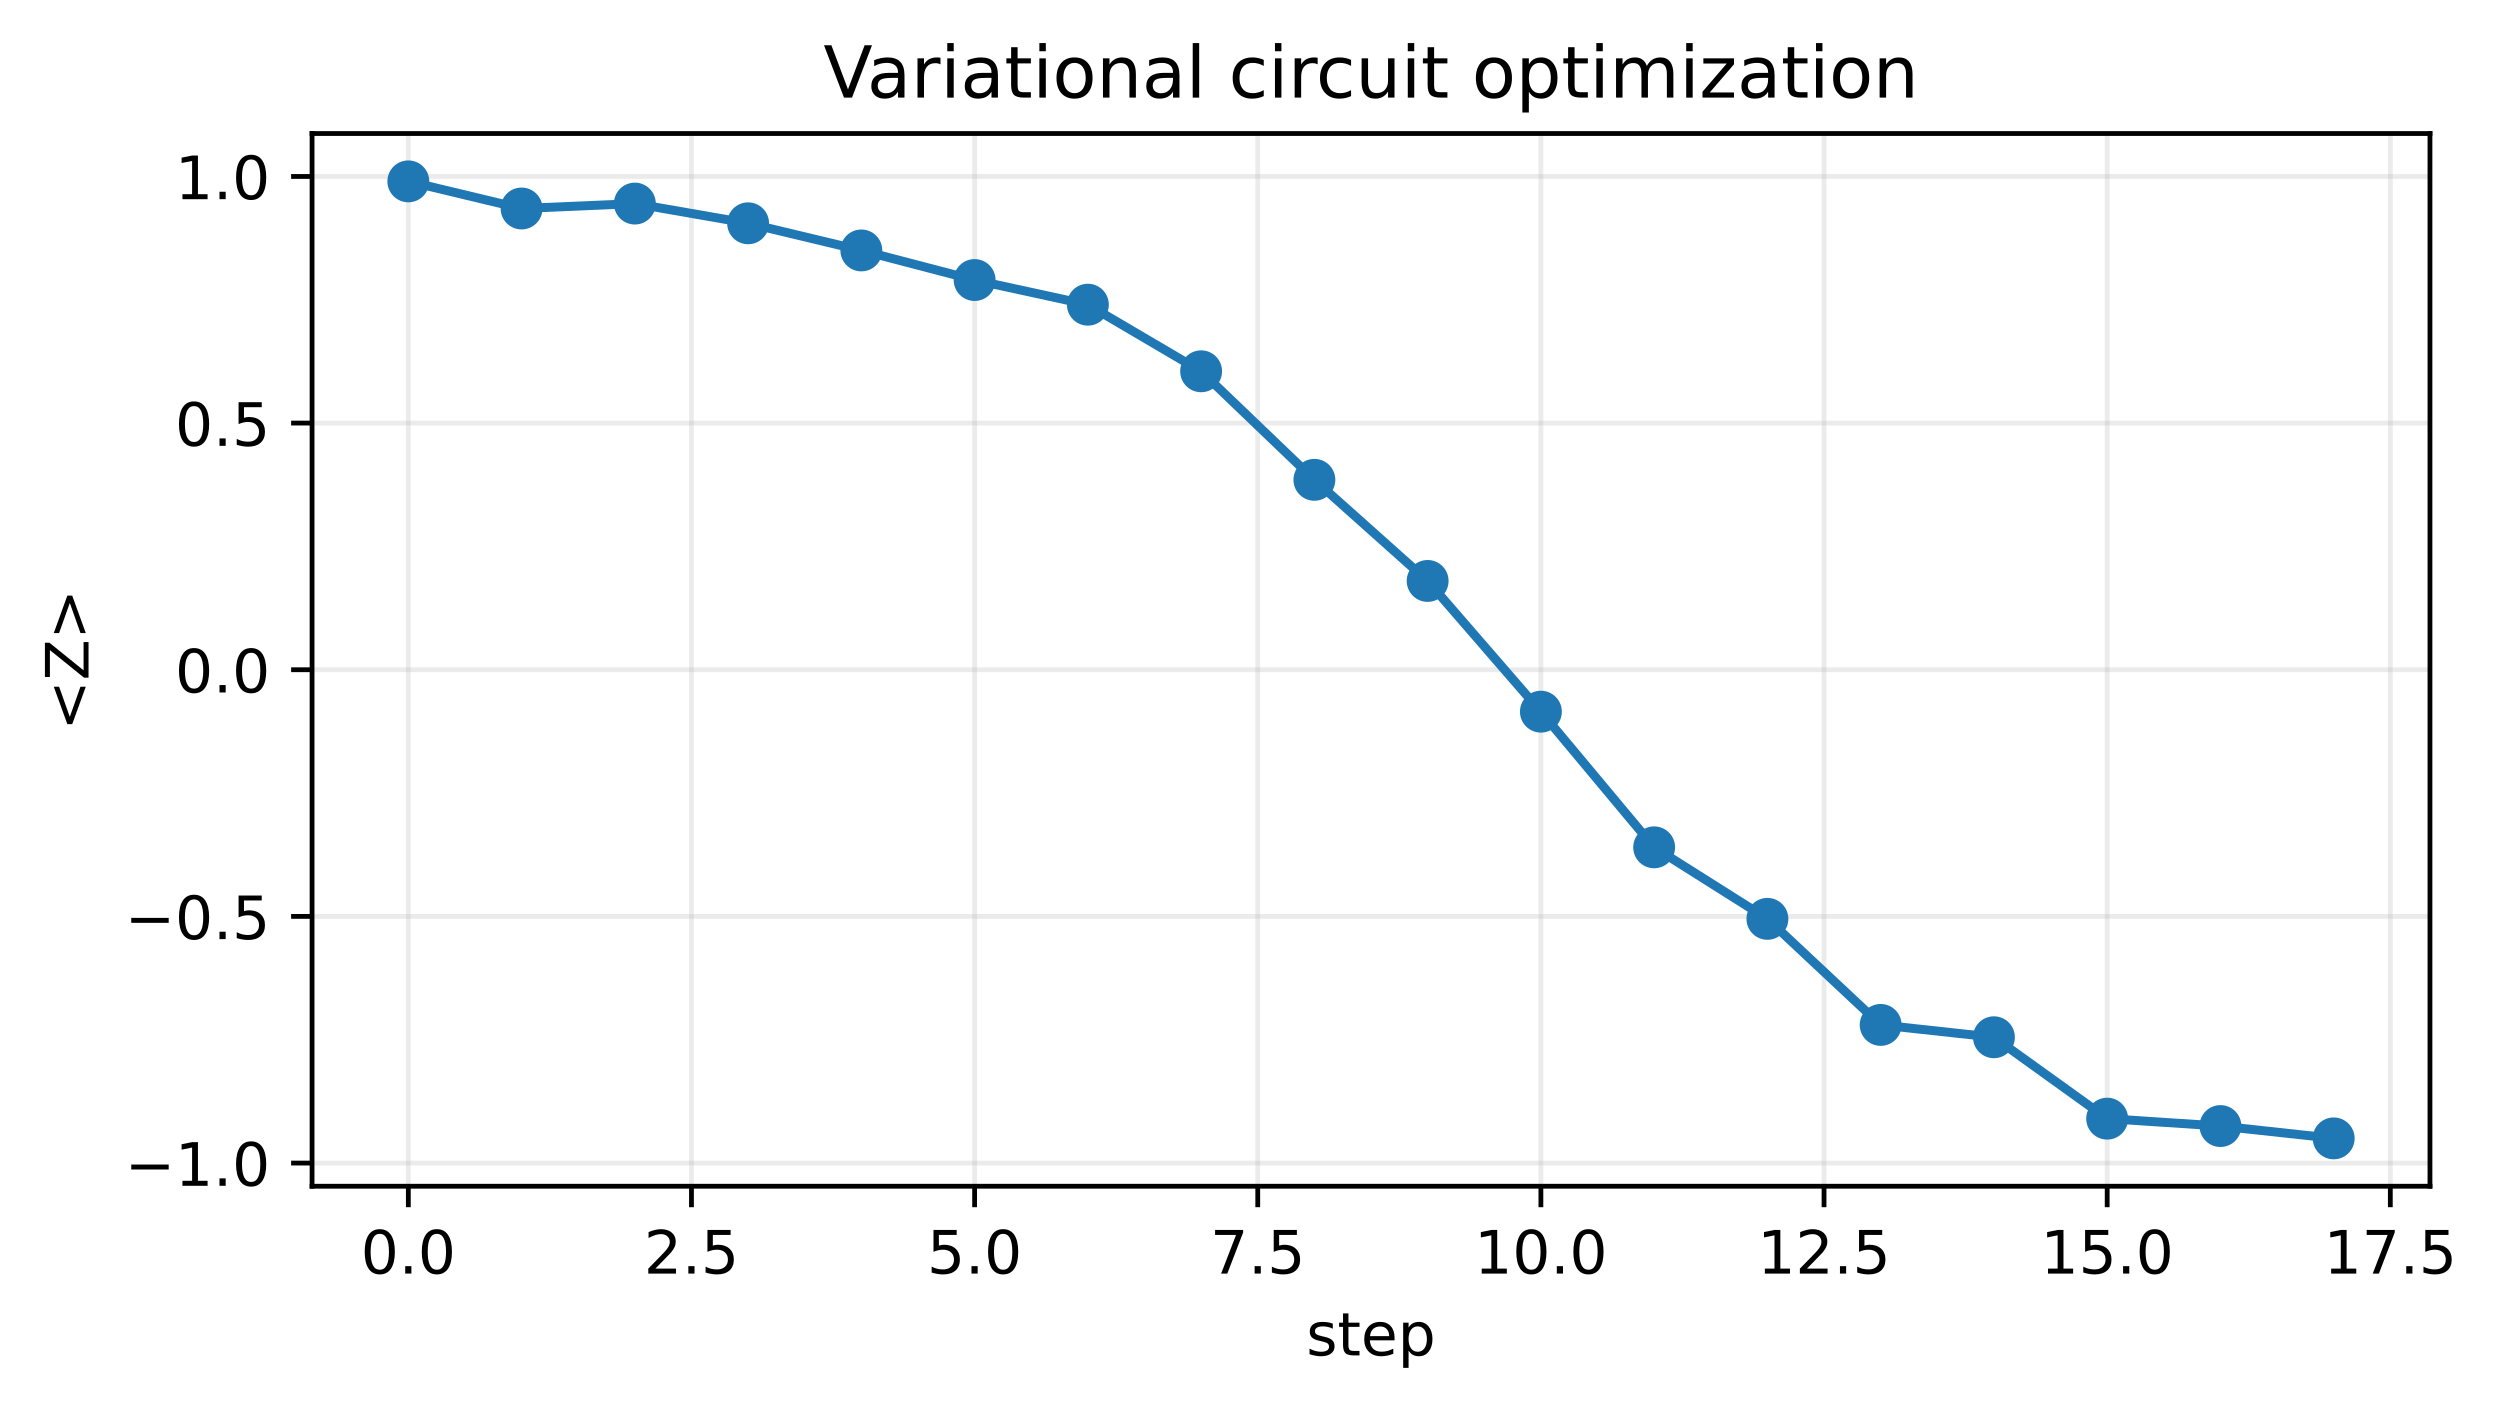
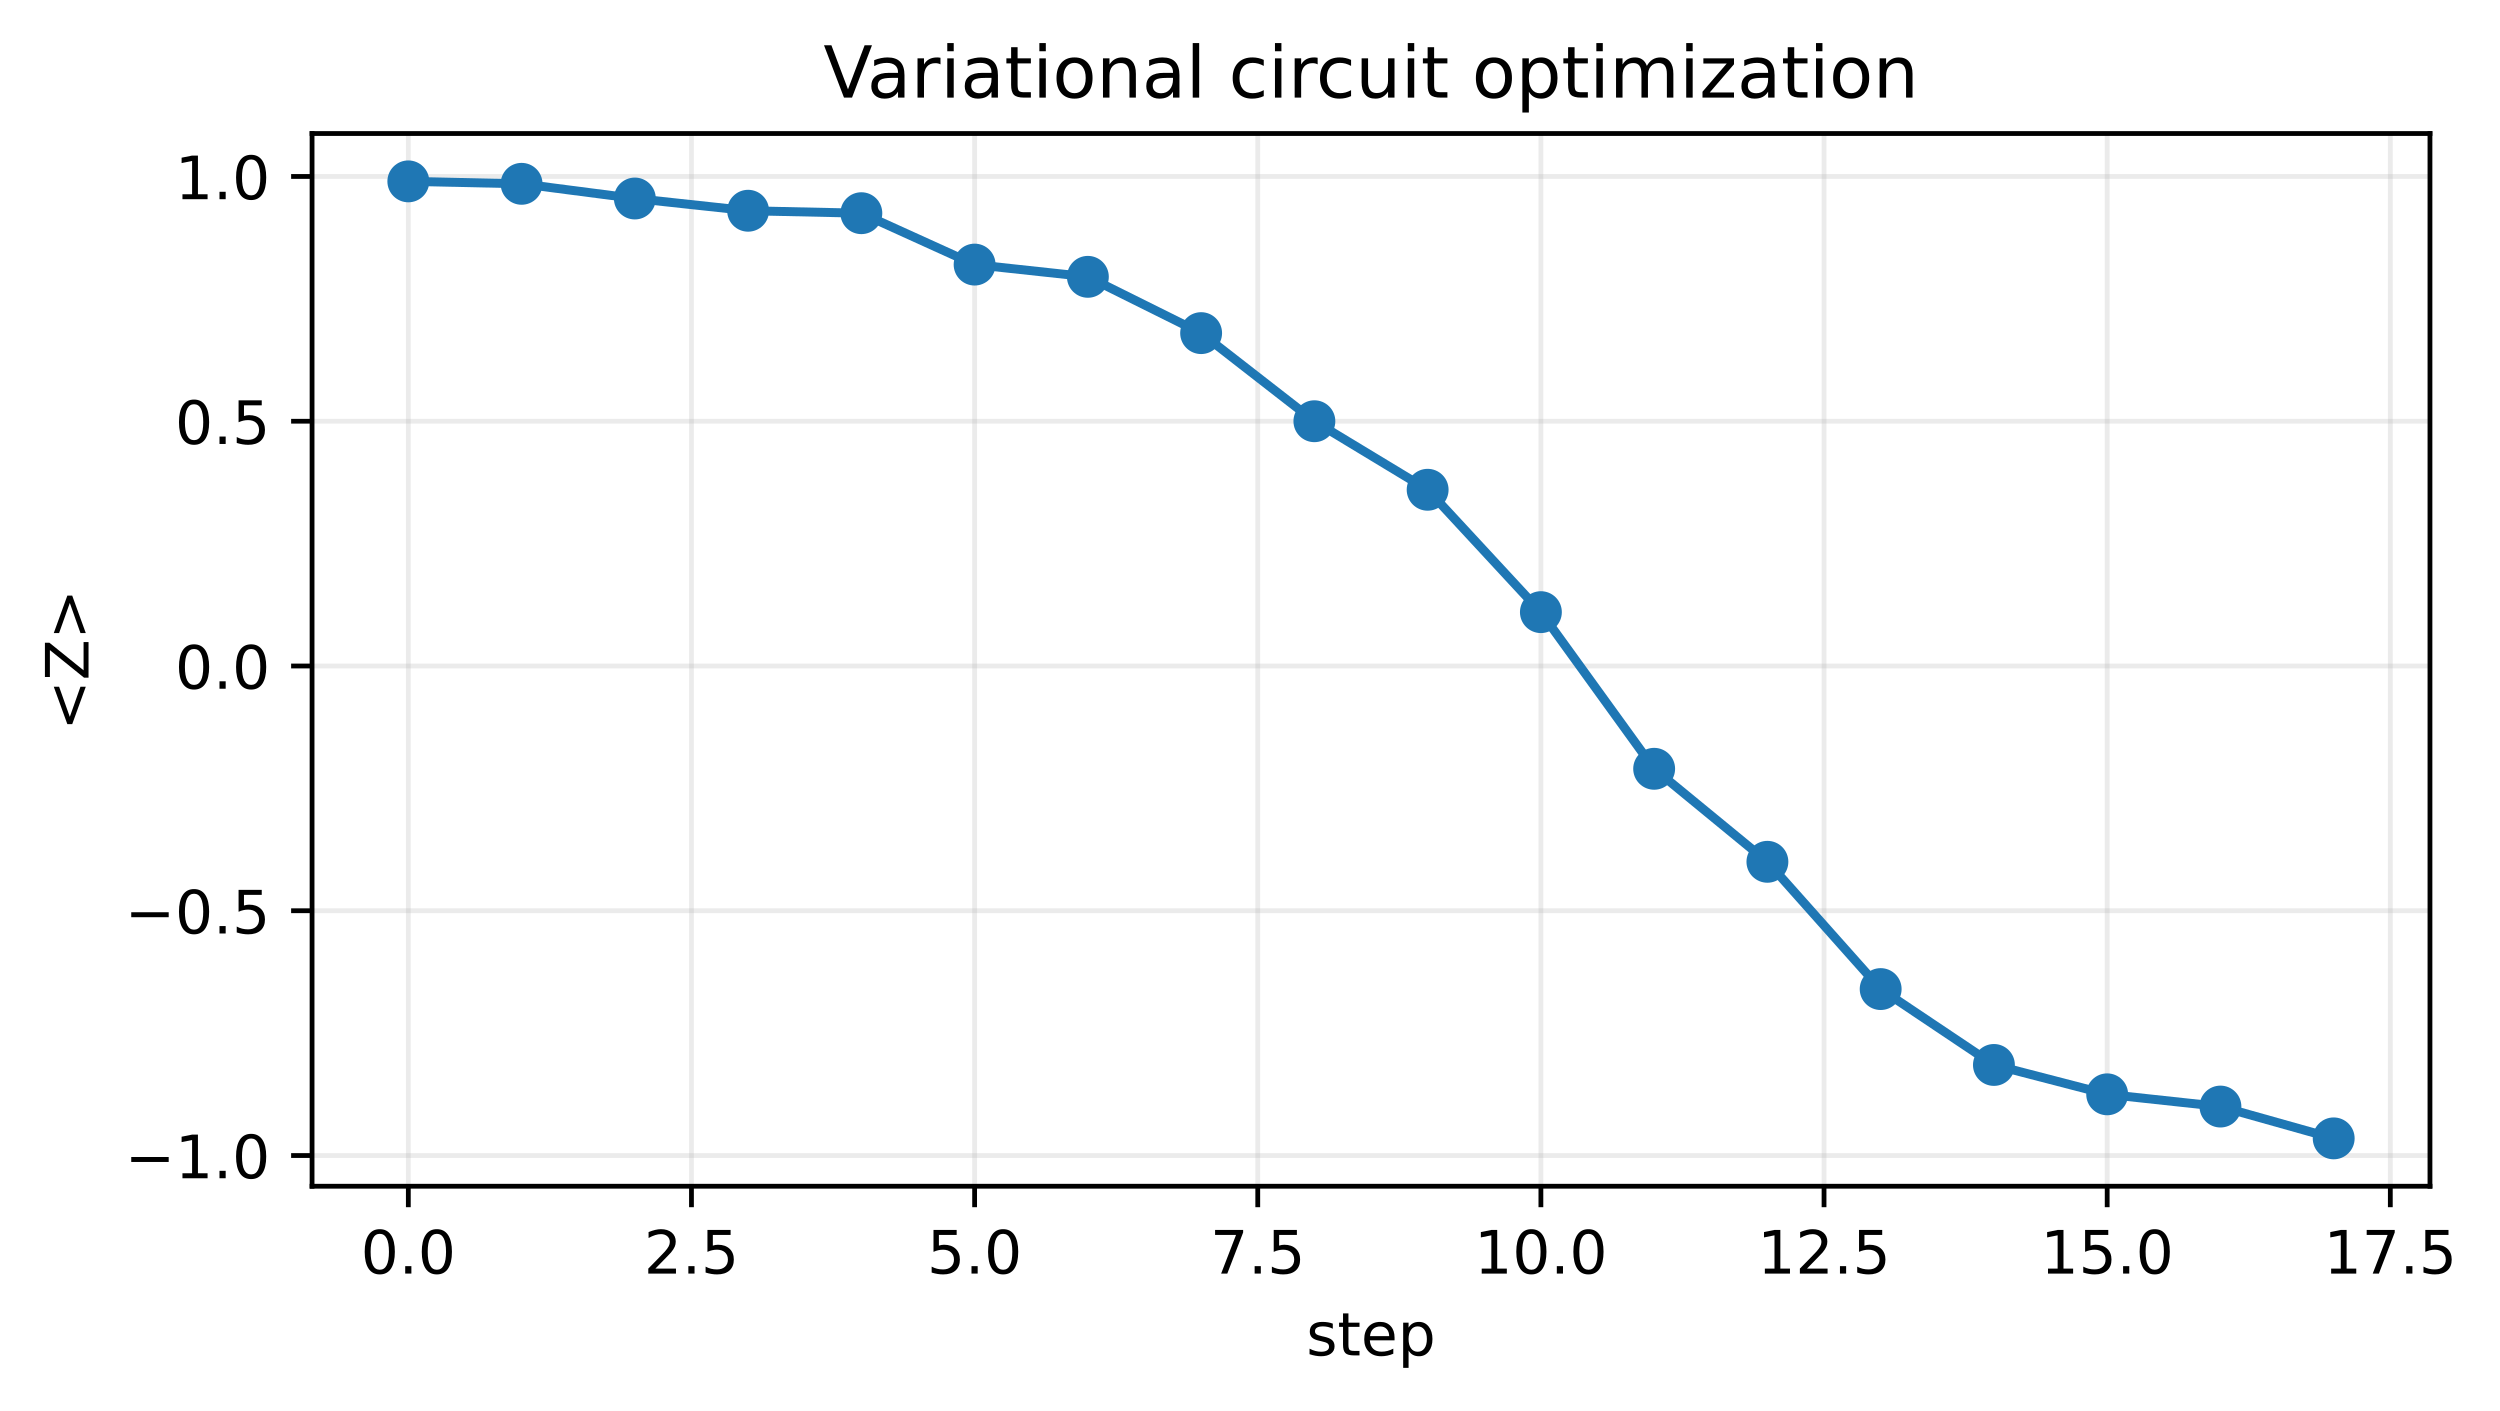
<svg xmlns="http://www.w3.org/2000/svg" xmlns:xlink="http://www.w3.org/1999/xlink" width="417.874pt" height="235.834pt" viewBox="0 0 417.874 235.834" version="1.1">
  <defs>
    <style type="text/css">*{stroke-linejoin: round; stroke-linecap: butt}</style>
  </defs>
  <g id="figure_1">
    <g id="patch_1">
      <path d="M 0 235.834  L 417.874 235.834  L 417.874 0  L 0 0  z " style="fill: #ffffff" />
    </g>
    <g id="axes_1">
      <g id="patch_2">
        <path d="M 52.161 198.278  L 406.167 198.278  L 406.167 22.318  L 52.161 22.318  z " style="fill: #ffffff" />
      </g>
      <g id="matplotlib.axis_1">
        <g id="xtick_1">
          <g id="line2d_1">
-             <path d="M 68.252 198.278  L 68.252 22.318  " clip-path="url(#pd8f374f9b0)" style="fill: none; stroke: #b0b0b0; stroke-opacity: 0.25; stroke-width: 0.8; stroke-linecap: square" />
+             <path d="M 68.252 198.278  L 68.252 22.318  " clip-path="url(#p382ce017f0)" style="fill: none; stroke: #b0b0b0; stroke-opacity: 0.25; stroke-width: 0.8; stroke-linecap: square" />
          </g>
          <g id="line2d_2">
            <defs>
-               <path id="m964ba7dc12" d="M 0 0  L 0 3.5  " style="stroke: #000000; stroke-width: 0.8" />
+               <path id="me79439e398" d="M 0 0  L 0 3.5  " style="stroke: #000000; stroke-width: 0.8" />
            </defs>
            <g>
-               <use xlink:href="#m964ba7dc12" x="68.252" y="198.278" style="stroke: #000000; stroke-width: 0.8" />
+               <use xlink:href="#me79439e398" x="68.252" y="198.278" style="stroke: #000000; stroke-width: 0.8" />
            </g>
          </g>
          <g id="text_1">
            <g transform="translate(60.30057 212.8766) scale(0.1 -0.1)">
              <defs>
                <path id="DejaVuSans-30" d="M 2034 4250  Q 1547 4250 1301 3770  Q 1056 3291 1056 2328  Q 1056 1369 1301 889  Q 1547 409 2034 409  Q 2525 409 2770 889  Q 3016 1369 3016 2328  Q 3016 3291 2770 3770  Q 2525 4250 2034 4250  z M 2034 4750  Q 2819 4750 3233 4129  Q 3647 3509 3647 2328  Q 3647 1150 3233 529  Q 2819 -91 2034 -91  Q 1250 -91 836 529  Q 422 1150 422 2328  Q 422 3509 836 4129  Q 1250 4750 2034 4750  z " transform="scale(0.015625)" />
                <path id="DejaVuSans-2e" d="M 684 794  L 1344 794  L 1344 0  L 684 0  L 684 794  z " transform="scale(0.015625)" />
              </defs>
              <use xlink:href="#DejaVuSans-30" />
              <use xlink:href="#DejaVuSans-2e" transform="translate(63.62305 0)" />
              <use xlink:href="#DejaVuSans-30" transform="translate(95.41016 0)" />
            </g>
          </g>
        </g>
        <g id="xtick_2">
          <g id="line2d_3">
-             <path d="M 115.579 198.278  L 115.579 22.318  " clip-path="url(#pd8f374f9b0)" style="fill: none; stroke: #b0b0b0; stroke-opacity: 0.25; stroke-width: 0.8; stroke-linecap: square" />
+             <path d="M 115.579 198.278  L 115.579 22.318  " clip-path="url(#p382ce017f0)" style="fill: none; stroke: #b0b0b0; stroke-opacity: 0.25; stroke-width: 0.8; stroke-linecap: square" />
          </g>
          <g id="line2d_4">
            <g>
-               <use xlink:href="#m964ba7dc12" x="115.579" y="198.278" style="stroke: #000000; stroke-width: 0.8" />
+               <use xlink:href="#me79439e398" x="115.579" y="198.278" style="stroke: #000000; stroke-width: 0.8" />
            </g>
          </g>
          <g id="text_2">
            <g transform="translate(107.6276 212.8766) scale(0.1 -0.1)">
              <defs>
                <path id="DejaVuSans-32" d="M 1228 531  L 3431 531  L 3431 0  L 469 0  L 469 531  Q 828 903 1448 1529  Q 2069 2156 2228 2338  Q 2531 2678 2651 2914  Q 2772 3150 2772 3378  Q 2772 3750 2511 3984  Q 2250 4219 1831 4219  Q 1534 4219 1204 4116  Q 875 4013 500 3803  L 500 4441  Q 881 4594 1212 4672  Q 1544 4750 1819 4750  Q 2544 4750 2975 4387  Q 3406 4025 3406 3419  Q 3406 3131 3298 2873  Q 3191 2616 2906 2266  Q 2828 2175 2409 1742  Q 1991 1309 1228 531  z " transform="scale(0.015625)" />
                <path id="DejaVuSans-35" d="M 691 4666  L 3169 4666  L 3169 4134  L 1269 4134  L 1269 2991  Q 1406 3038 1543 3061  Q 1681 3084 1819 3084  Q 2600 3084 3056 2656  Q 3513 2228 3513 1497  Q 3513 744 3044 326  Q 2575 -91 1722 -91  Q 1428 -91 1123 -41  Q 819 9 494 109  L 494 744  Q 775 591 1075 516  Q 1375 441 1709 441  Q 2250 441 2565 725  Q 2881 1009 2881 1497  Q 2881 1984 2565 2268  Q 2250 2553 1709 2553  Q 1456 2553 1204 2497  Q 953 2441 691 2322  L 691 4666  z " transform="scale(0.015625)" />
              </defs>
              <use xlink:href="#DejaVuSans-32" />
              <use xlink:href="#DejaVuSans-2e" transform="translate(63.62305 0)" />
              <use xlink:href="#DejaVuSans-35" transform="translate(95.41016 0)" />
            </g>
          </g>
        </g>
        <g id="xtick_3">
          <g id="line2d_5">
-             <path d="M 162.906 198.278  L 162.906 22.318  " clip-path="url(#pd8f374f9b0)" style="fill: none; stroke: #b0b0b0; stroke-opacity: 0.25; stroke-width: 0.8; stroke-linecap: square" />
+             <path d="M 162.906 198.278  L 162.906 22.318  " clip-path="url(#p382ce017f0)" style="fill: none; stroke: #b0b0b0; stroke-opacity: 0.25; stroke-width: 0.8; stroke-linecap: square" />
          </g>
          <g id="line2d_6">
            <g>
-               <use xlink:href="#m964ba7dc12" x="162.906" y="198.278" style="stroke: #000000; stroke-width: 0.8" />
+               <use xlink:href="#me79439e398" x="162.906" y="198.278" style="stroke: #000000; stroke-width: 0.8" />
            </g>
          </g>
          <g id="text_3">
            <g transform="translate(154.9547 212.8766) scale(0.1 -0.1)">
              <use xlink:href="#DejaVuSans-35" />
              <use xlink:href="#DejaVuSans-2e" transform="translate(63.62305 0)" />
              <use xlink:href="#DejaVuSans-30" transform="translate(95.41016 0)" />
            </g>
          </g>
        </g>
        <g id="xtick_4">
          <g id="line2d_7">
-             <path d="M 210.233 198.278  L 210.233 22.318  " clip-path="url(#pd8f374f9b0)" style="fill: none; stroke: #b0b0b0; stroke-opacity: 0.25; stroke-width: 0.8; stroke-linecap: square" />
+             <path d="M 210.233 198.278  L 210.233 22.318  " clip-path="url(#p382ce017f0)" style="fill: none; stroke: #b0b0b0; stroke-opacity: 0.25; stroke-width: 0.8; stroke-linecap: square" />
          </g>
          <g id="line2d_8">
            <g>
-               <use xlink:href="#m964ba7dc12" x="210.233" y="198.278" style="stroke: #000000; stroke-width: 0.8" />
+               <use xlink:href="#me79439e398" x="210.233" y="198.278" style="stroke: #000000; stroke-width: 0.8" />
            </g>
          </g>
          <g id="text_4">
            <g transform="translate(202.2817 212.8766) scale(0.1 -0.1)">
              <defs>
                <path id="DejaVuSans-37" d="M 525 4666  L 3525 4666  L 3525 4397  L 1831 0  L 1172 0  L 2766 4134  L 525 4134  L 525 4666  z " transform="scale(0.015625)" />
              </defs>
              <use xlink:href="#DejaVuSans-37" />
              <use xlink:href="#DejaVuSans-2e" transform="translate(63.62305 0)" />
              <use xlink:href="#DejaVuSans-35" transform="translate(95.41016 0)" />
            </g>
          </g>
        </g>
        <g id="xtick_5">
          <g id="line2d_9">
-             <path d="M 257.56 198.278  L 257.56 22.318  " clip-path="url(#pd8f374f9b0)" style="fill: none; stroke: #b0b0b0; stroke-opacity: 0.25; stroke-width: 0.8; stroke-linecap: square" />
+             <path d="M 257.56 198.278  L 257.56 22.318  " clip-path="url(#p382ce017f0)" style="fill: none; stroke: #b0b0b0; stroke-opacity: 0.25; stroke-width: 0.8; stroke-linecap: square" />
          </g>
          <g id="line2d_10">
            <g>
-               <use xlink:href="#m964ba7dc12" x="257.56" y="198.278" style="stroke: #000000; stroke-width: 0.8" />
+               <use xlink:href="#me79439e398" x="257.56" y="198.278" style="stroke: #000000; stroke-width: 0.8" />
            </g>
          </g>
          <g id="text_5">
            <g transform="translate(246.4275 212.8766) scale(0.1 -0.1)">
              <defs>
                <path id="DejaVuSans-31" d="M 794 531  L 1825 531  L 1825 4091  L 703 3866  L 703 4441  L 1819 4666  L 2450 4666  L 2450 531  L 3481 531  L 3481 0  L 794 0  L 794 531  z " transform="scale(0.015625)" />
              </defs>
              <use xlink:href="#DejaVuSans-31" />
              <use xlink:href="#DejaVuSans-30" transform="translate(63.62305 0)" />
              <use xlink:href="#DejaVuSans-2e" transform="translate(127.2461 0)" />
              <use xlink:href="#DejaVuSans-30" transform="translate(159.0332 0)" />
            </g>
          </g>
        </g>
        <g id="xtick_6">
          <g id="line2d_11">
-             <path d="M 304.887 198.278  L 304.887 22.318  " clip-path="url(#pd8f374f9b0)" style="fill: none; stroke: #b0b0b0; stroke-opacity: 0.25; stroke-width: 0.8; stroke-linecap: square" />
+             <path d="M 304.887 198.278  L 304.887 22.318  " clip-path="url(#p382ce017f0)" style="fill: none; stroke: #b0b0b0; stroke-opacity: 0.25; stroke-width: 0.8; stroke-linecap: square" />
          </g>
          <g id="line2d_12">
            <g>
-               <use xlink:href="#m964ba7dc12" x="304.887" y="198.278" style="stroke: #000000; stroke-width: 0.8" />
+               <use xlink:href="#me79439e398" x="304.887" y="198.278" style="stroke: #000000; stroke-width: 0.8" />
            </g>
          </g>
          <g id="text_6">
            <g transform="translate(293.7546 212.8766) scale(0.1 -0.1)">
              <use xlink:href="#DejaVuSans-31" />
              <use xlink:href="#DejaVuSans-32" transform="translate(63.62305 0)" />
              <use xlink:href="#DejaVuSans-2e" transform="translate(127.2461 0)" />
              <use xlink:href="#DejaVuSans-35" transform="translate(159.0332 0)" />
            </g>
          </g>
        </g>
        <g id="xtick_7">
          <g id="line2d_13">
-             <path d="M 352.214 198.278  L 352.214 22.318  " clip-path="url(#pd8f374f9b0)" style="fill: none; stroke: #b0b0b0; stroke-opacity: 0.25; stroke-width: 0.8; stroke-linecap: square" />
+             <path d="M 352.214 198.278  L 352.214 22.318  " clip-path="url(#p382ce017f0)" style="fill: none; stroke: #b0b0b0; stroke-opacity: 0.25; stroke-width: 0.8; stroke-linecap: square" />
          </g>
          <g id="line2d_14">
            <g>
-               <use xlink:href="#m964ba7dc12" x="352.214" y="198.278" style="stroke: #000000; stroke-width: 0.8" />
+               <use xlink:href="#me79439e398" x="352.214" y="198.278" style="stroke: #000000; stroke-width: 0.8" />
            </g>
          </g>
          <g id="text_7">
            <g transform="translate(341.0816 212.8766) scale(0.1 -0.1)">
              <use xlink:href="#DejaVuSans-31" />
              <use xlink:href="#DejaVuSans-35" transform="translate(63.62305 0)" />
              <use xlink:href="#DejaVuSans-2e" transform="translate(127.2461 0)" />
              <use xlink:href="#DejaVuSans-30" transform="translate(159.0332 0)" />
            </g>
          </g>
        </g>
        <g id="xtick_8">
          <g id="line2d_15">
-             <path d="M 399.541 198.278  L 399.541 22.318  " clip-path="url(#pd8f374f9b0)" style="fill: none; stroke: #b0b0b0; stroke-opacity: 0.25; stroke-width: 0.8; stroke-linecap: square" />
+             <path d="M 399.541 198.278  L 399.541 22.318  " clip-path="url(#p382ce017f0)" style="fill: none; stroke: #b0b0b0; stroke-opacity: 0.25; stroke-width: 0.8; stroke-linecap: square" />
          </g>
          <g id="line2d_16">
            <g>
-               <use xlink:href="#m964ba7dc12" x="399.541" y="198.278" style="stroke: #000000; stroke-width: 0.8" />
+               <use xlink:href="#me79439e398" x="399.541" y="198.278" style="stroke: #000000; stroke-width: 0.8" />
            </g>
          </g>
          <g id="text_8">
            <g transform="translate(388.4086 212.8766) scale(0.1 -0.1)">
              <use xlink:href="#DejaVuSans-31" />
              <use xlink:href="#DejaVuSans-37" transform="translate(63.62305 0)" />
              <use xlink:href="#DejaVuSans-2e" transform="translate(127.2461 0)" />
              <use xlink:href="#DejaVuSans-35" transform="translate(159.0332 0)" />
            </g>
          </g>
        </g>
        <g id="text_9">
          <g transform="translate(218.3485 226.5547) scale(0.1 -0.1)">
            <defs>
              <path id="DejaVuSans-73" d="M 2834 3397  L 2834 2853  Q 2591 2978 2328 3040  Q 2066 3103 1784 3103  Q 1356 3103 1142 2972  Q 928 2841 928 2578  Q 928 2378 1081 2264  Q 1234 2150 1697 2047  L 1894 2003  Q 2506 1872 2764 1633  Q 3022 1394 3022 966  Q 3022 478 2636 193  Q 2250 -91 1575 -91  Q 1294 -91 989 -36  Q 684 19 347 128  L 347 722  Q 666 556 975 473  Q 1284 391 1588 391  Q 1994 391 2212 530  Q 2431 669 2431 922  Q 2431 1156 2273 1281  Q 2116 1406 1581 1522  L 1381 1569  Q 847 1681 609 1914  Q 372 2147 372 2553  Q 372 3047 722 3315  Q 1072 3584 1716 3584  Q 2034 3584 2315 3537  Q 2597 3491 2834 3397  z " transform="scale(0.015625)" />
              <path id="DejaVuSans-74" d="M 1172 4494  L 1172 3500  L 2356 3500  L 2356 3053  L 1172 3053  L 1172 1153  Q 1172 725 1289 603  Q 1406 481 1766 481  L 2356 481  L 2356 0  L 1766 0  Q 1100 0 847 248  Q 594 497 594 1153  L 594 3053  L 172 3053  L 172 3500  L 594 3500  L 594 4494  L 1172 4494  z " transform="scale(0.015625)" />
              <path id="DejaVuSans-65" d="M 3597 1894  L 3597 1613  L 953 1613  Q 991 1019 1311 708  Q 1631 397 2203 397  Q 2534 397 2845 478  Q 3156 559 3463 722  L 3463 178  Q 3153 47 2828 -22  Q 2503 -91 2169 -91  Q 1331 -91 842 396  Q 353 884 353 1716  Q 353 2575 817 3079  Q 1281 3584 2069 3584  Q 2775 3584 3186 3129  Q 3597 2675 3597 1894  z M 3022 2063  Q 3016 2534 2758 2815  Q 2500 3097 2075 3097  Q 1594 3097 1305 2825  Q 1016 2553 972 2059  L 3022 2063  z " transform="scale(0.015625)" />
              <path id="DejaVuSans-70" d="M 1159 525  L 1159 -1331  L 581 -1331  L 581 3500  L 1159 3500  L 1159 2969  Q 1341 3281 1617 3432  Q 1894 3584 2278 3584  Q 2916 3584 3314 3078  Q 3713 2572 3713 1747  Q 3713 922 3314 415  Q 2916 -91 2278 -91  Q 1894 -91 1617 61  Q 1341 213 1159 525  z M 3116 1747  Q 3116 2381 2855 2742  Q 2594 3103 2138 3103  Q 1681 3103 1420 2742  Q 1159 2381 1159 1747  Q 1159 1113 1420 752  Q 1681 391 2138 391  Q 2594 391 2855 752  Q 3116 1113 3116 1747  z " transform="scale(0.015625)" />
            </defs>
            <use xlink:href="#DejaVuSans-73" />
            <use xlink:href="#DejaVuSans-74" transform="translate(52.09961 0)" />
            <use xlink:href="#DejaVuSans-65" transform="translate(91.30859 0)" />
            <use xlink:href="#DejaVuSans-70" transform="translate(152.832 0)" />
          </g>
        </g>
      </g>
      <g id="matplotlib.axis_2">
        <g id="ytick_1">
          <g id="line2d_17">
-             <path d="M 52.161 194.403  L 406.167 194.403  " clip-path="url(#pd8f374f9b0)" style="fill: none; stroke: #b0b0b0; stroke-opacity: 0.25; stroke-width: 0.8; stroke-linecap: square" />
+             <path d="M 52.161 193.144  L 406.167 193.144  " clip-path="url(#p382ce017f0)" style="fill: none; stroke: #b0b0b0; stroke-opacity: 0.25; stroke-width: 0.8; stroke-linecap: square" />
          </g>
          <g id="line2d_18">
            <defs>
-               <path id="m949a07eb91" d="M 0 0  L -3.5 0  " style="stroke: #000000; stroke-width: 0.8" />
+               <path id="mfaf2e403e3" d="M 0 0  L -3.5 0  " style="stroke: #000000; stroke-width: 0.8" />
            </defs>
            <g>
-               <use xlink:href="#m949a07eb91" x="52.161" y="194.403" style="stroke: #000000; stroke-width: 0.8" />
+               <use xlink:href="#mfaf2e403e3" x="52.161" y="193.144" style="stroke: #000000; stroke-width: 0.8" />
            </g>
          </g>
          <g id="text_10">
-             <g transform="translate(20.87813 198.2019) scale(0.1 -0.1)">
+             <g transform="translate(20.87813 196.943) scale(0.1 -0.1)">
              <defs>
                <path id="DejaVuSans-2212" d="M 678 2272  L 4684 2272  L 4684 1741  L 678 1741  L 678 2272  z " transform="scale(0.015625)" />
              </defs>
              <use xlink:href="#DejaVuSans-2212" />
              <use xlink:href="#DejaVuSans-31" transform="translate(83.78906 0)" />
              <use xlink:href="#DejaVuSans-2e" transform="translate(147.4121 0)" />
              <use xlink:href="#DejaVuSans-30" transform="translate(179.1992 0)" />
            </g>
          </g>
        </g>
        <g id="ytick_2">
          <g id="line2d_19">
-             <path d="M 52.161 153.175  L 406.167 153.175  " clip-path="url(#pd8f374f9b0)" style="fill: none; stroke: #b0b0b0; stroke-opacity: 0.25; stroke-width: 0.8; stroke-linecap: square" />
+             <path d="M 52.161 152.232  L 406.167 152.232  " clip-path="url(#p382ce017f0)" style="fill: none; stroke: #b0b0b0; stroke-opacity: 0.25; stroke-width: 0.8; stroke-linecap: square" />
          </g>
          <g id="line2d_20">
            <g>
-               <use xlink:href="#m949a07eb91" x="52.161" y="153.175" style="stroke: #000000; stroke-width: 0.8" />
+               <use xlink:href="#mfaf2e403e3" x="52.161" y="152.232" style="stroke: #000000; stroke-width: 0.8" />
            </g>
          </g>
          <g id="text_11">
-             <g transform="translate(20.87813 156.9742) scale(0.1 -0.1)">
+             <g transform="translate(20.87813 156.0315) scale(0.1 -0.1)">
              <use xlink:href="#DejaVuSans-2212" />
              <use xlink:href="#DejaVuSans-30" transform="translate(83.78906 0)" />
              <use xlink:href="#DejaVuSans-2e" transform="translate(147.4121 0)" />
              <use xlink:href="#DejaVuSans-35" transform="translate(179.1992 0)" />
            </g>
          </g>
        </g>
        <g id="ytick_3">
          <g id="line2d_21">
-             <path d="M 52.161 111.947  L 406.167 111.947  " clip-path="url(#pd8f374f9b0)" style="fill: none; stroke: #b0b0b0; stroke-opacity: 0.25; stroke-width: 0.8; stroke-linecap: square" />
+             <path d="M 52.161 111.321  L 406.167 111.321  " clip-path="url(#p382ce017f0)" style="fill: none; stroke: #b0b0b0; stroke-opacity: 0.25; stroke-width: 0.8; stroke-linecap: square" />
          </g>
          <g id="line2d_22">
            <g>
-               <use xlink:href="#m949a07eb91" x="52.161" y="111.947" style="stroke: #000000; stroke-width: 0.8" />
+               <use xlink:href="#mfaf2e403e3" x="52.161" y="111.321" style="stroke: #000000; stroke-width: 0.8" />
            </g>
          </g>
          <g id="text_12">
-             <g transform="translate(29.25781 115.7465) scale(0.1 -0.1)">
+             <g transform="translate(29.25781 115.1201) scale(0.1 -0.1)">
              <use xlink:href="#DejaVuSans-30" />
              <use xlink:href="#DejaVuSans-2e" transform="translate(63.62305 0)" />
              <use xlink:href="#DejaVuSans-30" transform="translate(95.41016 0)" />
            </g>
          </g>
        </g>
        <g id="ytick_4">
          <g id="line2d_23">
-             <path d="M 52.161 70.719  L 406.167 70.719  " clip-path="url(#pd8f374f9b0)" style="fill: none; stroke: #b0b0b0; stroke-opacity: 0.25; stroke-width: 0.8; stroke-linecap: square" />
+             <path d="M 52.161 70.409  L 406.167 70.409  " clip-path="url(#p382ce017f0)" style="fill: none; stroke: #b0b0b0; stroke-opacity: 0.25; stroke-width: 0.8; stroke-linecap: square" />
          </g>
          <g id="line2d_24">
            <g>
-               <use xlink:href="#m949a07eb91" x="52.161" y="70.719" style="stroke: #000000; stroke-width: 0.8" />
+               <use xlink:href="#mfaf2e403e3" x="52.161" y="70.409" style="stroke: #000000; stroke-width: 0.8" />
            </g>
          </g>
          <g id="text_13">
-             <g transform="translate(29.25781 74.51871) scale(0.1 -0.1)">
+             <g transform="translate(29.25781 74.20871) scale(0.1 -0.1)">
              <use xlink:href="#DejaVuSans-30" />
              <use xlink:href="#DejaVuSans-2e" transform="translate(63.62305 0)" />
              <use xlink:href="#DejaVuSans-35" transform="translate(95.41016 0)" />
            </g>
          </g>
        </g>
        <g id="ytick_5">
          <g id="line2d_25">
-             <path d="M 52.161 29.492  L 406.167 29.492  " clip-path="url(#pd8f374f9b0)" style="fill: none; stroke: #b0b0b0; stroke-opacity: 0.25; stroke-width: 0.8; stroke-linecap: square" />
+             <path d="M 52.161 29.498  L 406.167 29.498  " clip-path="url(#p382ce017f0)" style="fill: none; stroke: #b0b0b0; stroke-opacity: 0.25; stroke-width: 0.8; stroke-linecap: square" />
          </g>
          <g id="line2d_26">
            <g>
-               <use xlink:href="#m949a07eb91" x="52.161" y="29.492" style="stroke: #000000; stroke-width: 0.8" />
+               <use xlink:href="#mfaf2e403e3" x="52.161" y="29.498" style="stroke: #000000; stroke-width: 0.8" />
            </g>
          </g>
          <g id="text_14">
-             <g transform="translate(29.25781 33.29097) scale(0.1 -0.1)">
+             <g transform="translate(29.25781 33.2973) scale(0.1 -0.1)">
              <use xlink:href="#DejaVuSans-31" />
              <use xlink:href="#DejaVuSans-2e" transform="translate(63.62305 0)" />
              <use xlink:href="#DejaVuSans-30" transform="translate(95.41016 0)" />
            </g>
          </g>
        </g>
        <g id="text_15">
          <g transform="translate(14.79844 122.1028) rotate(-90) scale(0.1 -0.1)">
            <defs>
              <path id="DejaVuSans-3c" d="M 4684 3150  L 1459 2003  L 4684 863  L 4684 294  L 678 1747  L 678 2266  L 4684 3719  L 4684 3150  z " transform="scale(0.015625)" />
              <path id="DejaVuSans-5a" d="M 359 4666  L 4025 4666  L 4025 4184  L 1075 531  L 4097 531  L 4097 0  L 288 0  L 288 481  L 3238 4134  L 359 4134  L 359 4666  z " transform="scale(0.015625)" />
              <path id="DejaVuSans-3e" d="M 678 3150  L 678 3719  L 4684 2266  L 4684 1747  L 678 294  L 678 863  L 3897 2003  L 678 3150  z " transform="scale(0.015625)" />
            </defs>
            <use xlink:href="#DejaVuSans-3c" />
            <use xlink:href="#DejaVuSans-5a" transform="translate(83.78906 0)" />
            <use xlink:href="#DejaVuSans-3e" transform="translate(152.2949 0)" />
          </g>
        </g>
      </g>
      <g id="line2d_27">
-         <path d="M 68.252 30.316  L 87.183 34.851  L 106.114 34.027  L 125.045 37.325  L 143.975 41.86  L 162.906 46.807  L 181.837 50.93  L 200.768 62.062  L 219.699 80.202  L 238.63 97.105  L 257.56 118.956  L 276.491 141.631  L 295.422 153.587  L 314.353 171.315  L 333.284 173.377  L 352.214 186.982  L 371.145 188.219  L 390.076 190.28  " clip-path="url(#pd8f374f9b0)" style="fill: none; stroke: #1f77b4; stroke-width: 1.5; stroke-linecap: square" />
+         <path d="M 68.252 30.316  L 87.183 30.725  L 106.114 33.18  L 125.045 35.226  L 143.975 35.635  L 162.906 44.226  L 181.837 46.272  L 200.768 55.681  L 219.699 70.409  L 238.63 81.865  L 257.56 102.32  L 276.491 128.504  L 295.422 144.05  L 314.353 165.324  L 333.284 178.007  L 352.214 182.916  L 371.145 184.961  L 390.076 190.28  " clip-path="url(#p382ce017f0)" style="fill: none; stroke: #1f77b4; stroke-width: 1.5; stroke-linecap: square" />
        <defs>
-           <path id="mef55c3395b" d="M 0 3  C 0.796 3 1.559 2.684 2.121 2.121  C 2.684 1.559 3 0.796 3 0  C 3 -0.796 2.684 -1.559 2.121 -2.121  C 1.559 -2.684 0.796 -3 0 -3  C -0.796 -3 -1.559 -2.684 -2.121 -2.121  C -2.684 -1.559 -3 -0.796 -3 0  C -3 0.796 -2.684 1.559 -2.121 2.121  C -1.559 2.684 -0.796 3 0 3  z " style="stroke: #1f77b4" />
+           <path id="m052b078d9e" d="M 0 3  C 0.796 3 1.559 2.684 2.121 2.121  C 2.684 1.559 3 0.796 3 0  C 3 -0.796 2.684 -1.559 2.121 -2.121  C 1.559 -2.684 0.796 -3 0 -3  C -0.796 -3 -1.559 -2.684 -2.121 -2.121  C -2.684 -1.559 -3 -0.796 -3 0  C -3 0.796 -2.684 1.559 -2.121 2.121  C -1.559 2.684 -0.796 3 0 3  z " style="stroke: #1f77b4" />
        </defs>
-         <g clip-path="url(#pd8f374f9b0)">
-           <use xlink:href="#mef55c3395b" x="68.252" y="30.316" style="fill: #1f77b4; stroke: #1f77b4" />
-           <use xlink:href="#mef55c3395b" x="87.183" y="34.851" style="fill: #1f77b4; stroke: #1f77b4" />
-           <use xlink:href="#mef55c3395b" x="106.114" y="34.027" style="fill: #1f77b4; stroke: #1f77b4" />
-           <use xlink:href="#mef55c3395b" x="125.045" y="37.325" style="fill: #1f77b4; stroke: #1f77b4" />
-           <use xlink:href="#mef55c3395b" x="143.975" y="41.86" style="fill: #1f77b4; stroke: #1f77b4" />
-           <use xlink:href="#mef55c3395b" x="162.906" y="46.807" style="fill: #1f77b4; stroke: #1f77b4" />
-           <use xlink:href="#mef55c3395b" x="181.837" y="50.93" style="fill: #1f77b4; stroke: #1f77b4" />
-           <use xlink:href="#mef55c3395b" x="200.768" y="62.062" style="fill: #1f77b4; stroke: #1f77b4" />
-           <use xlink:href="#mef55c3395b" x="219.699" y="80.202" style="fill: #1f77b4; stroke: #1f77b4" />
-           <use xlink:href="#mef55c3395b" x="238.63" y="97.105" style="fill: #1f77b4; stroke: #1f77b4" />
-           <use xlink:href="#mef55c3395b" x="257.56" y="118.956" style="fill: #1f77b4; stroke: #1f77b4" />
-           <use xlink:href="#mef55c3395b" x="276.491" y="141.631" style="fill: #1f77b4; stroke: #1f77b4" />
-           <use xlink:href="#mef55c3395b" x="295.422" y="153.587" style="fill: #1f77b4; stroke: #1f77b4" />
-           <use xlink:href="#mef55c3395b" x="314.353" y="171.315" style="fill: #1f77b4; stroke: #1f77b4" />
-           <use xlink:href="#mef55c3395b" x="333.284" y="173.377" style="fill: #1f77b4; stroke: #1f77b4" />
-           <use xlink:href="#mef55c3395b" x="352.214" y="186.982" style="fill: #1f77b4; stroke: #1f77b4" />
-           <use xlink:href="#mef55c3395b" x="371.145" y="188.219" style="fill: #1f77b4; stroke: #1f77b4" />
-           <use xlink:href="#mef55c3395b" x="390.076" y="190.28" style="fill: #1f77b4; stroke: #1f77b4" />
+         <g clip-path="url(#p382ce017f0)">
+           <use xlink:href="#m052b078d9e" x="68.252" y="30.316" style="fill: #1f77b4; stroke: #1f77b4" />
+           <use xlink:href="#m052b078d9e" x="87.183" y="30.725" style="fill: #1f77b4; stroke: #1f77b4" />
+           <use xlink:href="#m052b078d9e" x="106.114" y="33.18" style="fill: #1f77b4; stroke: #1f77b4" />
+           <use xlink:href="#m052b078d9e" x="125.045" y="35.226" style="fill: #1f77b4; stroke: #1f77b4" />
+           <use xlink:href="#m052b078d9e" x="143.975" y="35.635" style="fill: #1f77b4; stroke: #1f77b4" />
+           <use xlink:href="#m052b078d9e" x="162.906" y="44.226" style="fill: #1f77b4; stroke: #1f77b4" />
+           <use xlink:href="#m052b078d9e" x="181.837" y="46.272" style="fill: #1f77b4; stroke: #1f77b4" />
+           <use xlink:href="#m052b078d9e" x="200.768" y="55.681" style="fill: #1f77b4; stroke: #1f77b4" />
+           <use xlink:href="#m052b078d9e" x="219.699" y="70.409" style="fill: #1f77b4; stroke: #1f77b4" />
+           <use xlink:href="#m052b078d9e" x="238.63" y="81.865" style="fill: #1f77b4; stroke: #1f77b4" />
+           <use xlink:href="#m052b078d9e" x="257.56" y="102.32" style="fill: #1f77b4; stroke: #1f77b4" />
+           <use xlink:href="#m052b078d9e" x="276.491" y="128.504" style="fill: #1f77b4; stroke: #1f77b4" />
+           <use xlink:href="#m052b078d9e" x="295.422" y="144.05" style="fill: #1f77b4; stroke: #1f77b4" />
+           <use xlink:href="#m052b078d9e" x="314.353" y="165.324" style="fill: #1f77b4; stroke: #1f77b4" />
+           <use xlink:href="#m052b078d9e" x="333.284" y="178.007" style="fill: #1f77b4; stroke: #1f77b4" />
+           <use xlink:href="#m052b078d9e" x="352.214" y="182.916" style="fill: #1f77b4; stroke: #1f77b4" />
+           <use xlink:href="#m052b078d9e" x="371.145" y="184.961" style="fill: #1f77b4; stroke: #1f77b4" />
+           <use xlink:href="#m052b078d9e" x="390.076" y="190.28" style="fill: #1f77b4; stroke: #1f77b4" />
        </g>
      </g>
      <g id="patch_3">
        <path d="M 52.161 198.278  L 52.161 22.318  " style="fill: none; stroke: #000000; stroke-width: 0.8; stroke-linejoin: miter; stroke-linecap: square" />
      </g>
      <g id="patch_4">
        <path d="M 406.167 198.278  L 406.167 22.318  " style="fill: none; stroke: #000000; stroke-width: 0.8; stroke-linejoin: miter; stroke-linecap: square" />
      </g>
      <g id="patch_5">
        <path d="M 52.161 198.278  L 406.167 198.278  " style="fill: none; stroke: #000000; stroke-width: 0.8; stroke-linejoin: miter; stroke-linecap: square" />
      </g>
      <g id="patch_6">
        <path d="M 52.161 22.318  L 406.167 22.318  " style="fill: none; stroke: #000000; stroke-width: 0.8; stroke-linejoin: miter; stroke-linecap: square" />
      </g>
      <g id="text_16">
        <g transform="translate(137.6397 16.31812) scale(0.12 -0.12)">
          <defs>
            <path id="DejaVuSans-56" d="M 1831 0  L 50 4666  L 709 4666  L 2188 738  L 3669 4666  L 4325 4666  L 2547 0  L 1831 0  z " transform="scale(0.015625)" />
            <path id="DejaVuSans-61" d="M 2194 1759  Q 1497 1759 1228 1600  Q 959 1441 959 1056  Q 959 750 1161 570  Q 1363 391 1709 391  Q 2188 391 2477 730  Q 2766 1069 2766 1631  L 2766 1759  L 2194 1759  z M 3341 1997  L 3341 0  L 2766 0  L 2766 531  Q 2569 213 2275 61  Q 1981 -91 1556 -91  Q 1019 -91 701 211  Q 384 513 384 1019  Q 384 1609 779 1909  Q 1175 2209 1959 2209  L 2766 2209  L 2766 2266  Q 2766 2663 2505 2880  Q 2244 3097 1772 3097  Q 1472 3097 1187 3025  Q 903 2953 641 2809  L 641 3341  Q 956 3463 1253 3523  Q 1550 3584 1831 3584  Q 2591 3584 2966 3190  Q 3341 2797 3341 1997  z " transform="scale(0.015625)" />
            <path id="DejaVuSans-72" d="M 2631 2963  Q 2534 3019 2420 3045  Q 2306 3072 2169 3072  Q 1681 3072 1420 2755  Q 1159 2438 1159 1844  L 1159 0  L 581 0  L 581 3500  L 1159 3500  L 1159 2956  Q 1341 3275 1631 3429  Q 1922 3584 2338 3584  Q 2397 3584 2469 3576  Q 2541 3569 2628 3553  L 2631 2963  z " transform="scale(0.015625)" />
            <path id="DejaVuSans-69" d="M 603 3500  L 1178 3500  L 1178 0  L 603 0  L 603 3500  z M 603 4863  L 1178 4863  L 1178 4134  L 603 4134  L 603 4863  z " transform="scale(0.015625)" />
            <path id="DejaVuSans-6f" d="M 1959 3097  Q 1497 3097 1228 2736  Q 959 2375 959 1747  Q 959 1119 1226 758  Q 1494 397 1959 397  Q 2419 397 2687 759  Q 2956 1122 2956 1747  Q 2956 2369 2687 2733  Q 2419 3097 1959 3097  z M 1959 3584  Q 2709 3584 3137 3096  Q 3566 2609 3566 1747  Q 3566 888 3137 398  Q 2709 -91 1959 -91  Q 1206 -91 779 398  Q 353 888 353 1747  Q 353 2609 779 3096  Q 1206 3584 1959 3584  z " transform="scale(0.015625)" />
            <path id="DejaVuSans-6e" d="M 3513 2113  L 3513 0  L 2938 0  L 2938 2094  Q 2938 2591 2744 2837  Q 2550 3084 2163 3084  Q 1697 3084 1428 2787  Q 1159 2491 1159 1978  L 1159 0  L 581 0  L 581 3500  L 1159 3500  L 1159 2956  Q 1366 3272 1645 3428  Q 1925 3584 2291 3584  Q 2894 3584 3203 3211  Q 3513 2838 3513 2113  z " transform="scale(0.015625)" />
            <path id="DejaVuSans-6c" d="M 603 4863  L 1178 4863  L 1178 0  L 603 0  L 603 4863  z " transform="scale(0.015625)" />
            <path id="DejaVuSans-20" transform="scale(0.015625)" />
            <path id="DejaVuSans-63" d="M 3122 3366  L 3122 2828  Q 2878 2963 2633 3030  Q 2388 3097 2138 3097  Q 1578 3097 1268 2742  Q 959 2388 959 1747  Q 959 1106 1268 751  Q 1578 397 2138 397  Q 2388 397 2633 464  Q 2878 531 3122 666  L 3122 134  Q 2881 22 2623 -34  Q 2366 -91 2075 -91  Q 1284 -91 818 406  Q 353 903 353 1747  Q 353 2603 823 3093  Q 1294 3584 2113 3584  Q 2378 3584 2631 3529  Q 2884 3475 3122 3366  z " transform="scale(0.015625)" />
            <path id="DejaVuSans-75" d="M 544 1381  L 544 3500  L 1119 3500  L 1119 1403  Q 1119 906 1312 657  Q 1506 409 1894 409  Q 2359 409 2629 706  Q 2900 1003 2900 1516  L 2900 3500  L 3475 3500  L 3475 0  L 2900 0  L 2900 538  Q 2691 219 2414 64  Q 2138 -91 1772 -91  Q 1169 -91 856 284  Q 544 659 544 1381  z M 1991 3584  L 1991 3584  z " transform="scale(0.015625)" />
            <path id="DejaVuSans-6d" d="M 3328 2828  Q 3544 3216 3844 3400  Q 4144 3584 4550 3584  Q 5097 3584 5394 3201  Q 5691 2819 5691 2113  L 5691 0  L 5113 0  L 5113 2094  Q 5113 2597 4934 2840  Q 4756 3084 4391 3084  Q 3944 3084 3684 2787  Q 3425 2491 3425 1978  L 3425 0  L 2847 0  L 2847 2094  Q 2847 2600 2669 2842  Q 2491 3084 2119 3084  Q 1678 3084 1418 2786  Q 1159 2488 1159 1978  L 1159 0  L 581 0  L 581 3500  L 1159 3500  L 1159 2956  Q 1356 3278 1631 3431  Q 1906 3584 2284 3584  Q 2666 3584 2933 3390  Q 3200 3197 3328 2828  z " transform="scale(0.015625)" />
            <path id="DejaVuSans-7a" d="M 353 3500  L 3084 3500  L 3084 2975  L 922 459  L 3084 459  L 3084 0  L 275 0  L 275 525  L 2438 3041  L 353 3041  L 353 3500  z " transform="scale(0.015625)" />
          </defs>
          <use xlink:href="#DejaVuSans-56" />
          <use xlink:href="#DejaVuSans-61" transform="translate(60.6582 0)" />
          <use xlink:href="#DejaVuSans-72" transform="translate(121.9375 0)" />
          <use xlink:href="#DejaVuSans-69" transform="translate(163.0508 0)" />
          <use xlink:href="#DejaVuSans-61" transform="translate(190.834 0)" />
          <use xlink:href="#DejaVuSans-74" transform="translate(252.1133 0)" />
          <use xlink:href="#DejaVuSans-69" transform="translate(291.3223 0)" />
          <use xlink:href="#DejaVuSans-6f" transform="translate(319.1055 0)" />
          <use xlink:href="#DejaVuSans-6e" transform="translate(380.2871 0)" />
          <use xlink:href="#DejaVuSans-61" transform="translate(443.666 0)" />
          <use xlink:href="#DejaVuSans-6c" transform="translate(504.9453 0)" />
          <use xlink:href="#DejaVuSans-20" transform="translate(532.7285 0)" />
          <use xlink:href="#DejaVuSans-63" transform="translate(564.5156 0)" />
          <use xlink:href="#DejaVuSans-69" transform="translate(619.4961 0)" />
          <use xlink:href="#DejaVuSans-72" transform="translate(647.2793 0)" />
          <use xlink:href="#DejaVuSans-63" transform="translate(686.1426 0)" />
          <use xlink:href="#DejaVuSans-75" transform="translate(741.123 0)" />
          <use xlink:href="#DejaVuSans-69" transform="translate(804.502 0)" />
          <use xlink:href="#DejaVuSans-74" transform="translate(832.2852 0)" />
          <use xlink:href="#DejaVuSans-20" transform="translate(871.4941 0)" />
          <use xlink:href="#DejaVuSans-6f" transform="translate(903.2812 0)" />
          <use xlink:href="#DejaVuSans-70" transform="translate(964.4629 0)" />
          <use xlink:href="#DejaVuSans-74" transform="translate(1027.939 0)" />
          <use xlink:href="#DejaVuSans-69" transform="translate(1067.148 0)" />
          <use xlink:href="#DejaVuSans-6d" transform="translate(1094.932 0)" />
          <use xlink:href="#DejaVuSans-69" transform="translate(1192.344 0)" />
          <use xlink:href="#DejaVuSans-7a" transform="translate(1220.127 0)" />
          <use xlink:href="#DejaVuSans-61" transform="translate(1272.617 0)" />
          <use xlink:href="#DejaVuSans-74" transform="translate(1333.896 0)" />
          <use xlink:href="#DejaVuSans-69" transform="translate(1373.105 0)" />
          <use xlink:href="#DejaVuSans-6f" transform="translate(1400.889 0)" />
          <use xlink:href="#DejaVuSans-6e" transform="translate(1462.07 0)" />
        </g>
      </g>
    </g>
  </g>
  <defs>
-     <clipPath id="pd8f374f9b0">
+     <clipPath id="p382ce017f0">
      <rect x="52.161" y="22.318" width="354.006" height="175.96" />
    </clipPath>
  </defs>
</svg>
